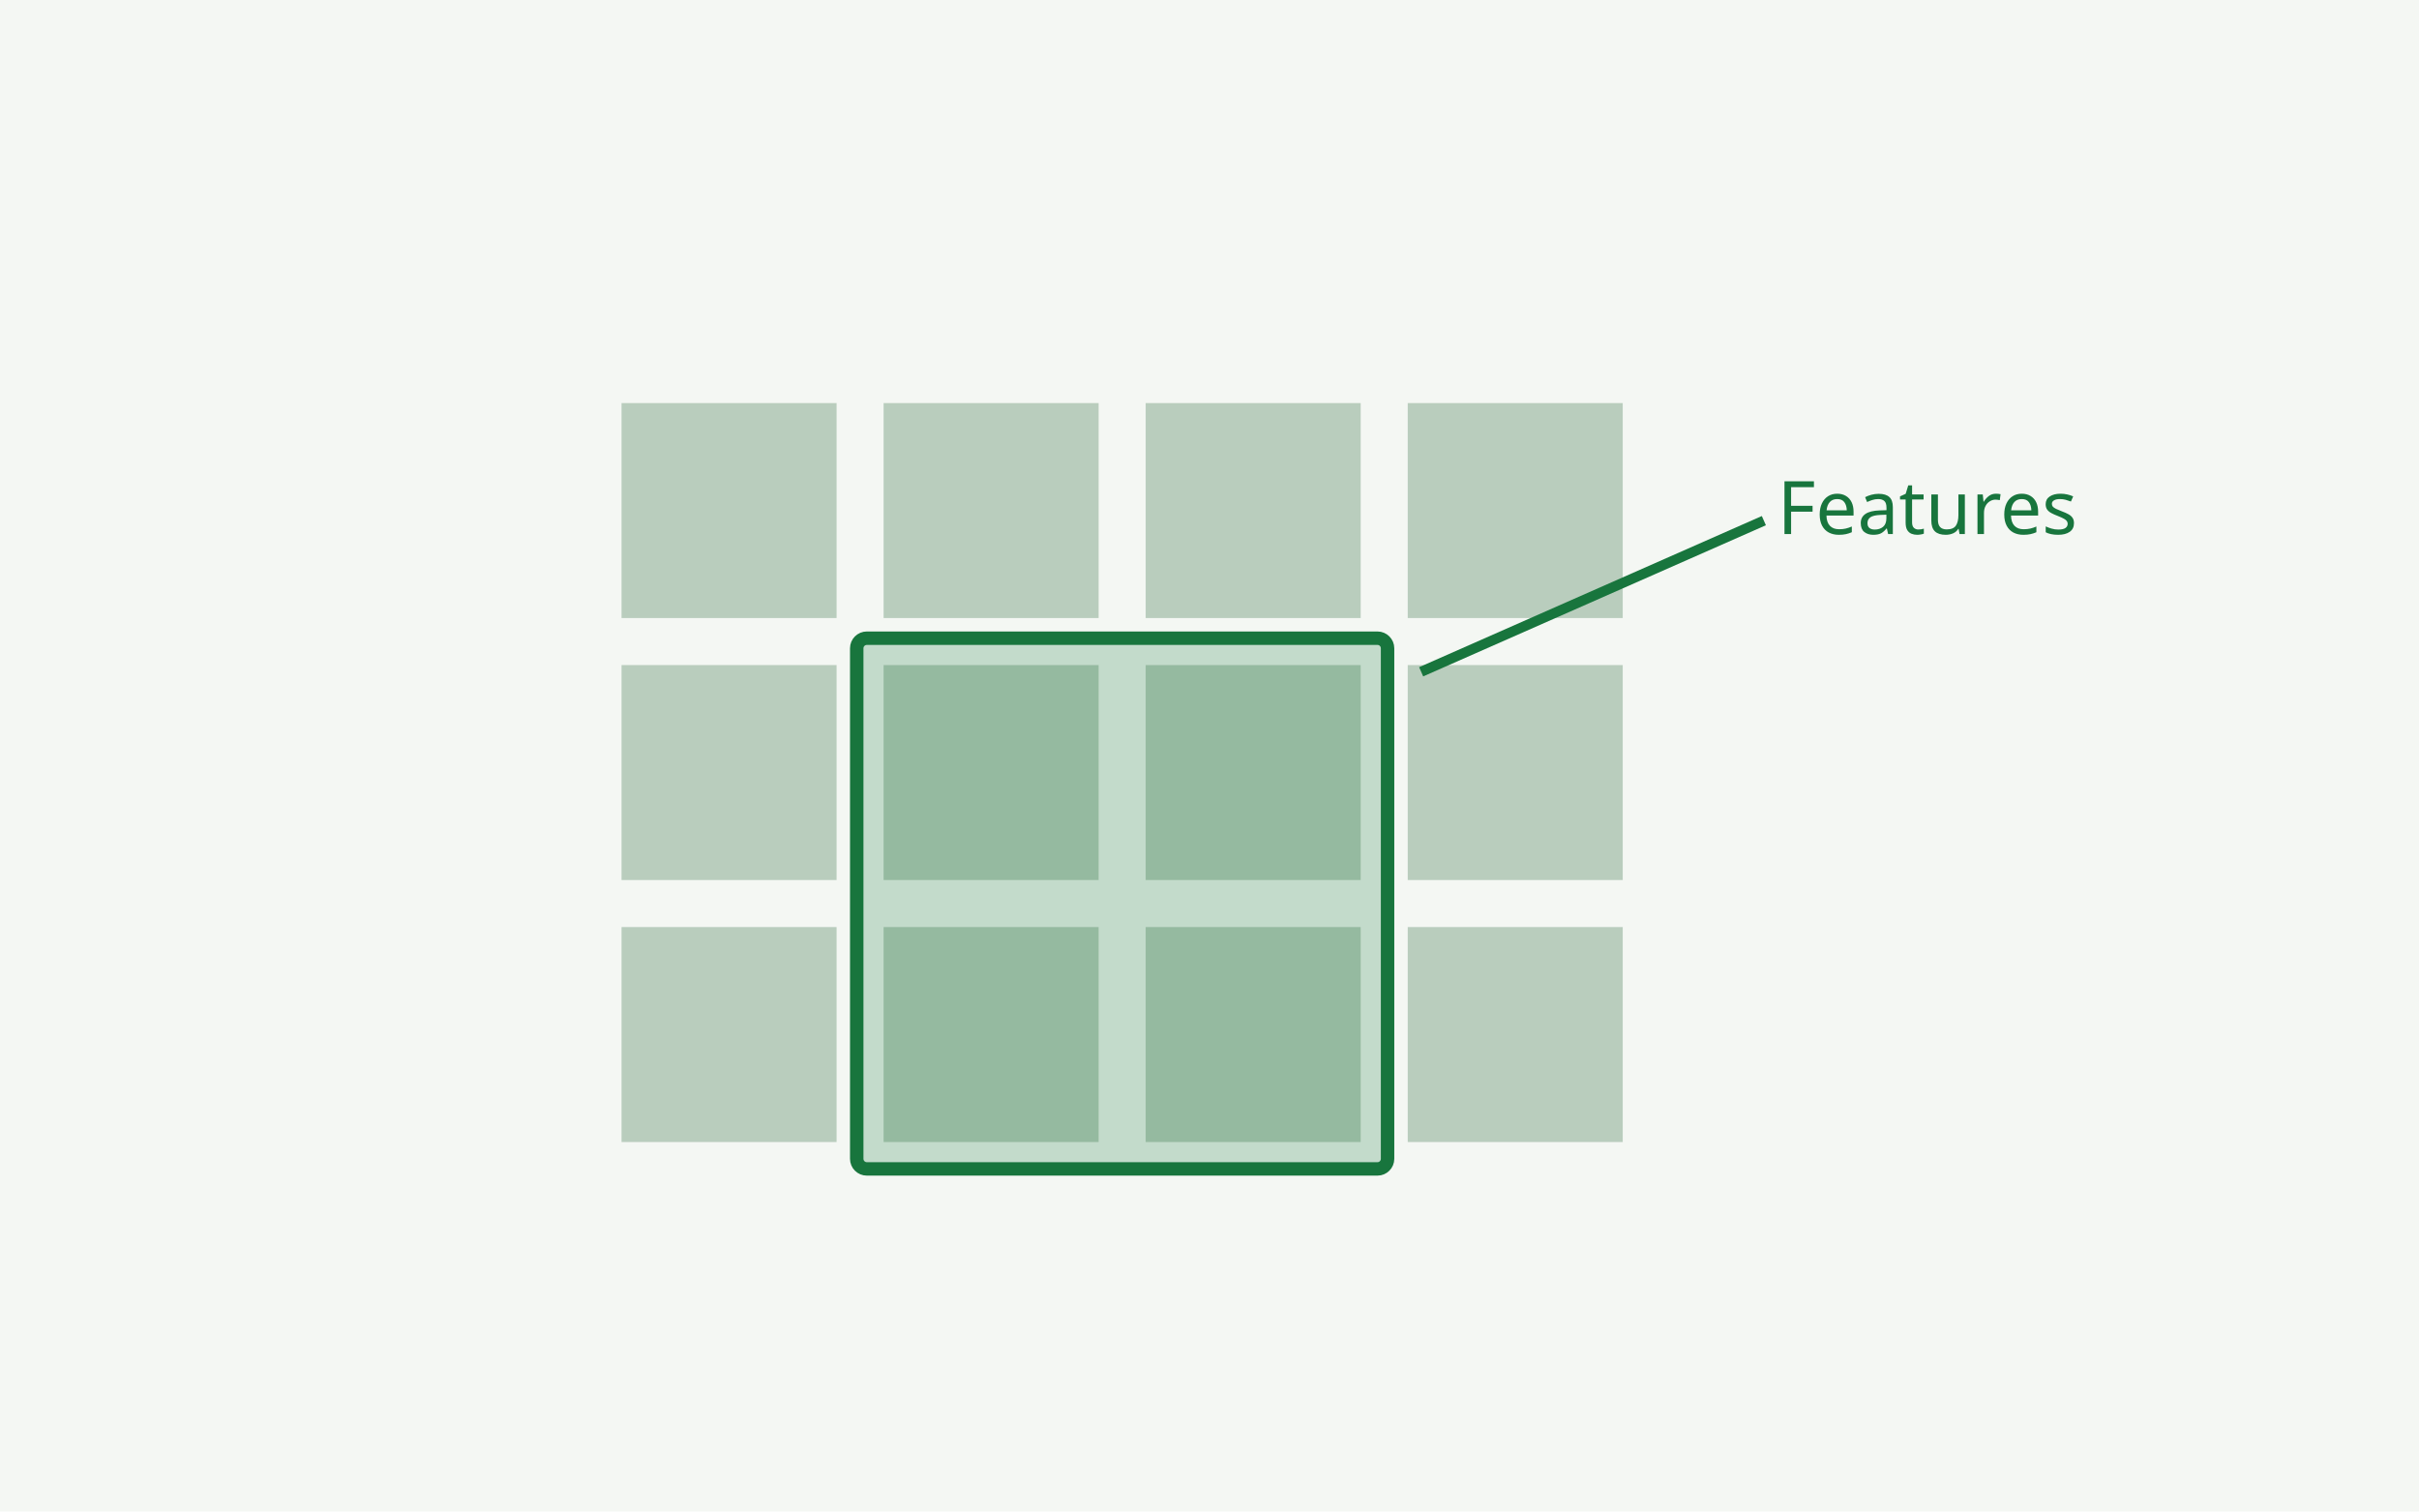
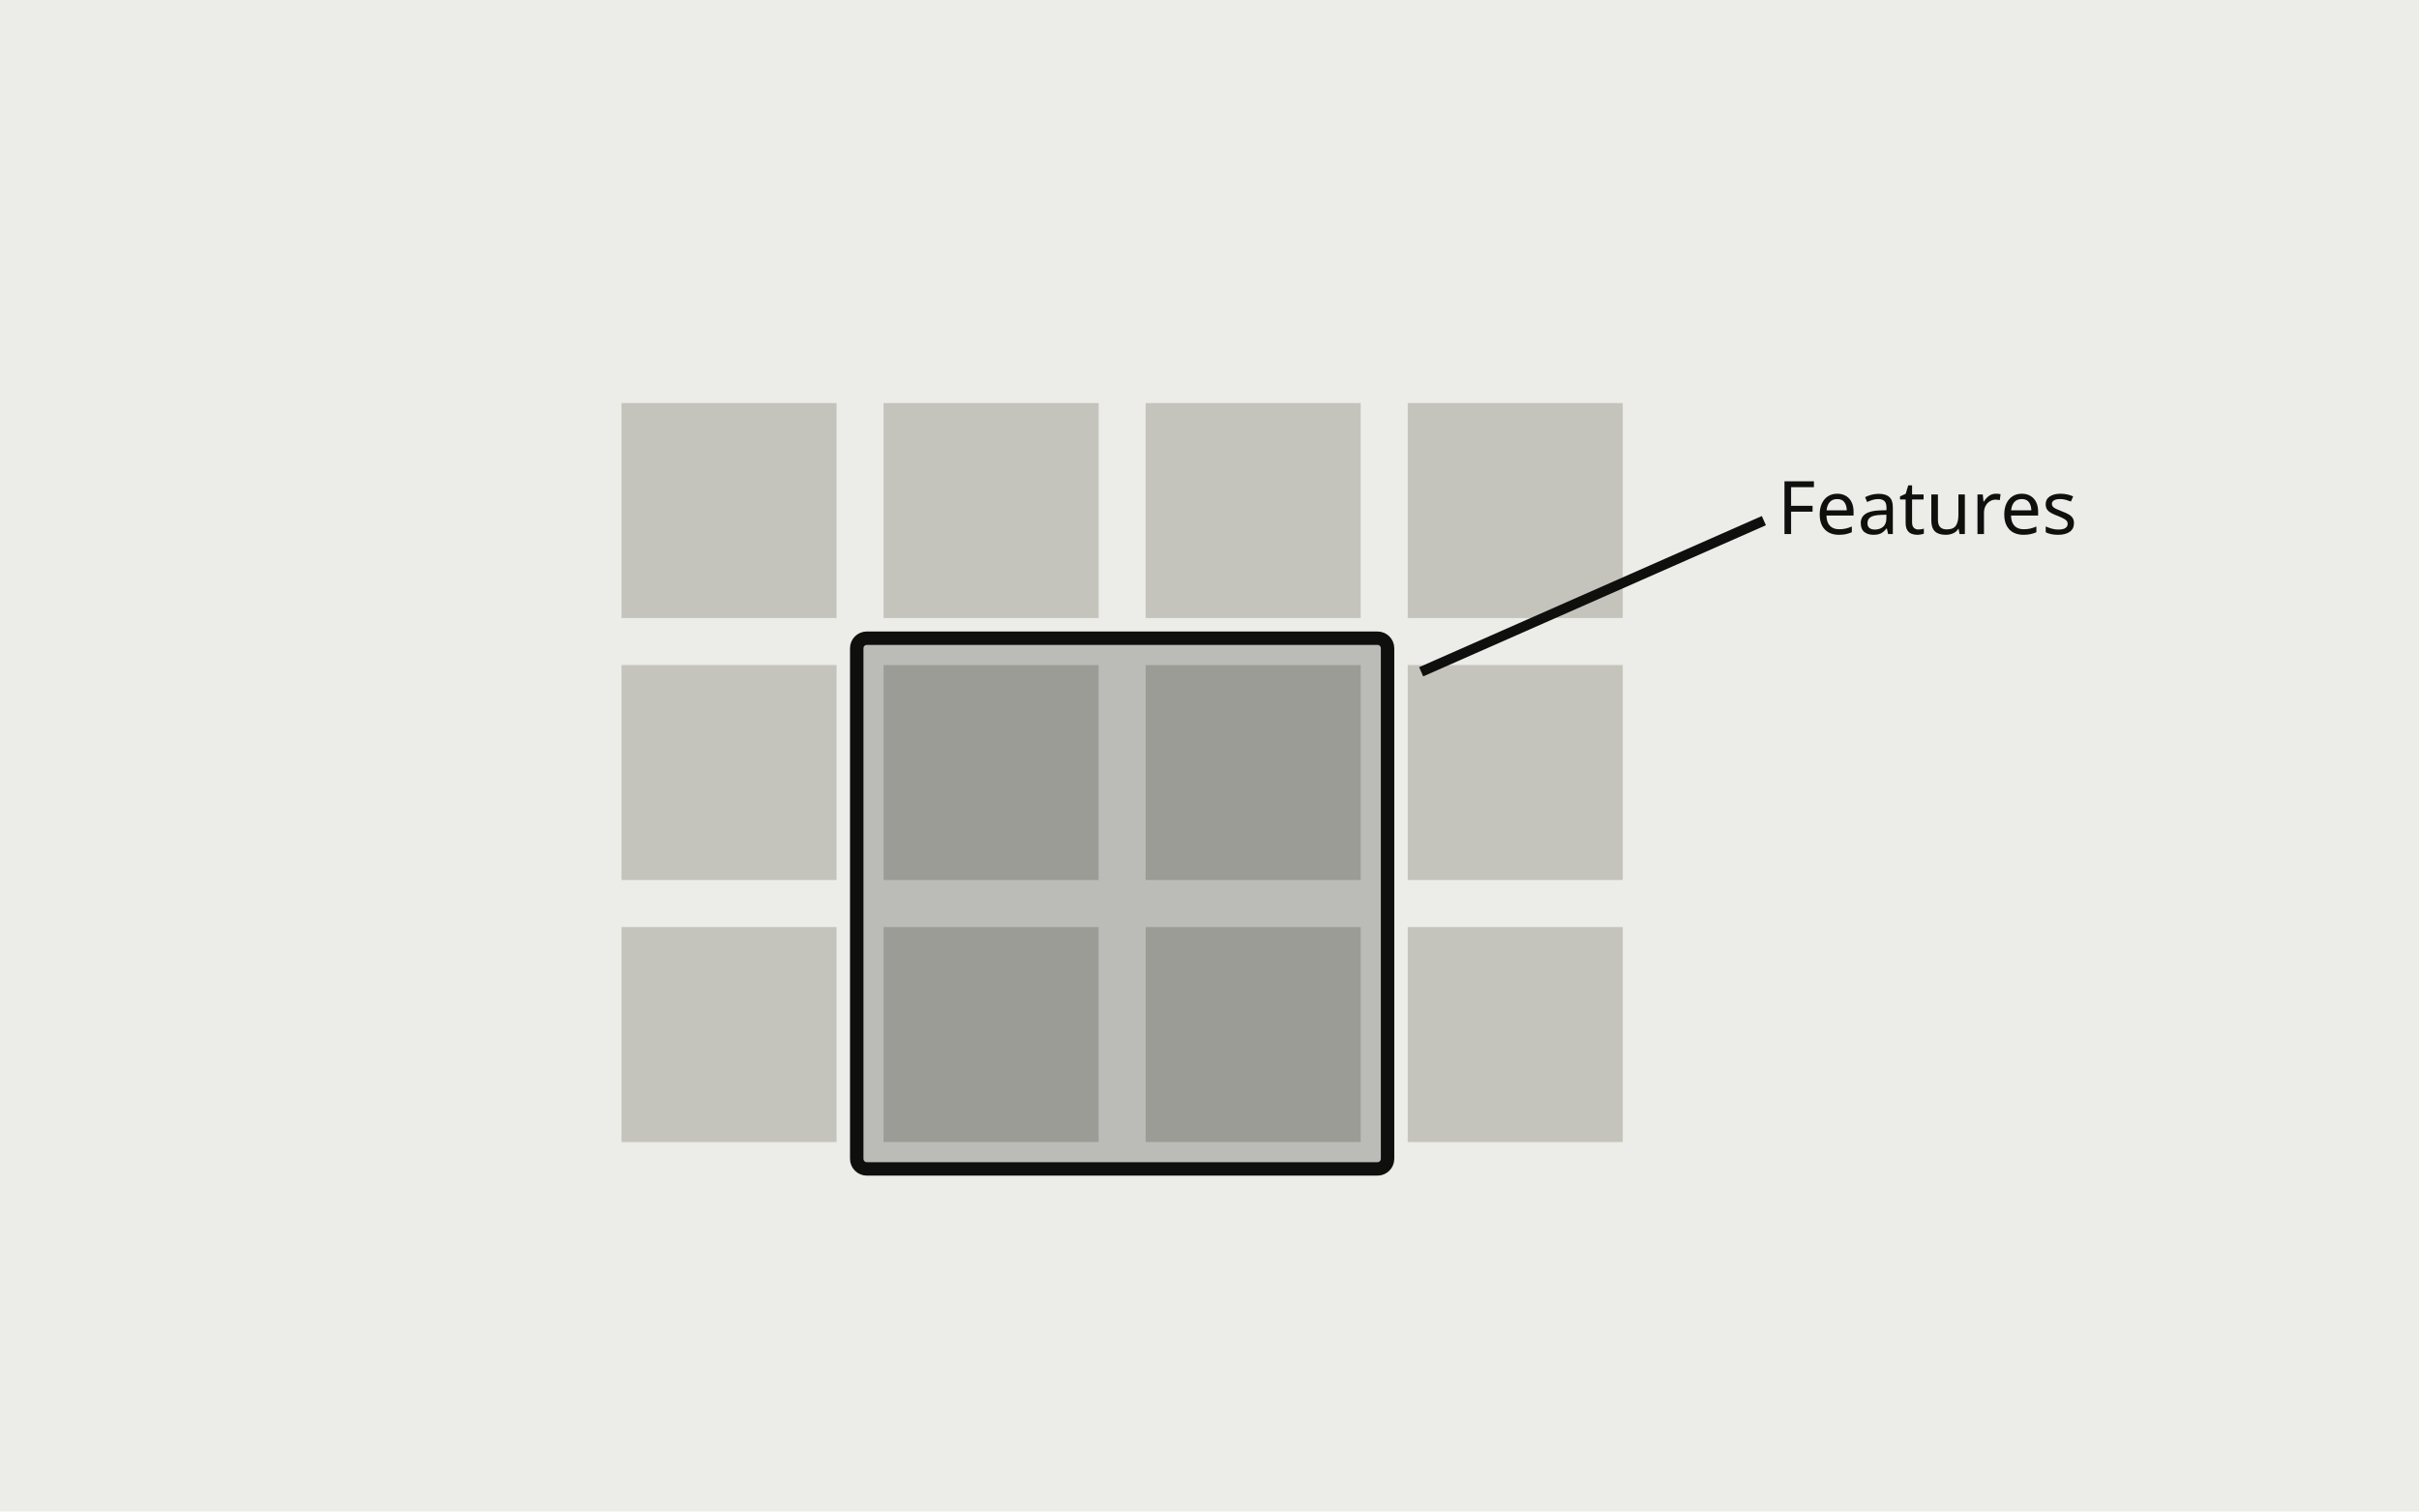
<svg xmlns="http://www.w3.org/2000/svg" width="720" height="450" viewBox="0 0 720 450">
-   <style>@media (prefers-color-scheme: dark) { [fill="#f4f7f3"] { fill: #1b291e; } [fill="#18753d"] { fill: #88d8a3; } [stroke="#18753d"] { stroke: #88d8a3; } [fill="#b9cdbd"] { fill: #425d49; } [stroke="#b9cdbd"] { stroke: #425d49; } [fill="#56665a"] { fill: #aebfb0; } }</style>
-   <rect width="720" height="450" fill="#f4f7f3" />
-   <g fill="#18753d" font-family="system-ui, sans-serif" font-size="22">
-     <g fill="#b9cdbd">
+   <style>@media (prefers-color-scheme: dark) { [fill="#ecece8"] { fill: #1b1c19; } [fill="#0f0f0e"] { fill: #f3f3ee; } [stroke="#0f0f0e"] { stroke: #f3f3ee; } [fill="#c4c4bc"] { fill: #45463f; } [stroke="#c4c4bc"] { stroke: #45463f; } [fill="#62625b"] { fill: #9b9b92; } }</style>
+   <rect width="720" height="450" fill="#ecece8" />
+   <g fill="#0f0f0e" font-family="system-ui, sans-serif" font-size="22">
+     <g fill="#c4c4bc">
      <rect x="185" y="120" width="64" height="64" />
      <rect x="263" y="120" width="64" height="64" />
      <rect x="341" y="120" width="64" height="64" />
      <rect x="419" y="120" width="64" height="64" />
      <rect x="185" y="198" width="64" height="64" />
      <rect x="263" y="198" width="64" height="64" />
      <rect x="341" y="198" width="64" height="64" />
      <rect x="419" y="198" width="64" height="64" />
      <rect x="185" y="276" width="64" height="64" />
      <rect x="263" y="276" width="64" height="64" />
      <rect x="341" y="276" width="64" height="64" />
      <rect x="419" y="276" width="64" height="64" />
    </g>
-     <rect x="255" y="190" width="158" height="158" rx="3" fill="#18753d" opacity=".22" />
-     <rect x="255" y="190" width="158" height="158" rx="3" fill="none" stroke="#18753d" stroke-width="4" />
-     <path d="M423 200 525 155" stroke="#18753d" stroke-width="3" />
+     <rect x="255" y="190" width="158" height="158" rx="3" fill="#0f0f0e" opacity=".22" />
+     <rect x="255" y="190" width="158" height="158" rx="3" fill="none" stroke="#0f0f0e" stroke-width="4" />
+     <path d="M423 200 525 155" stroke="#0f0f0e" stroke-width="3" />
    <text x="529" y="159">Features</text>
  </g>
</svg>
